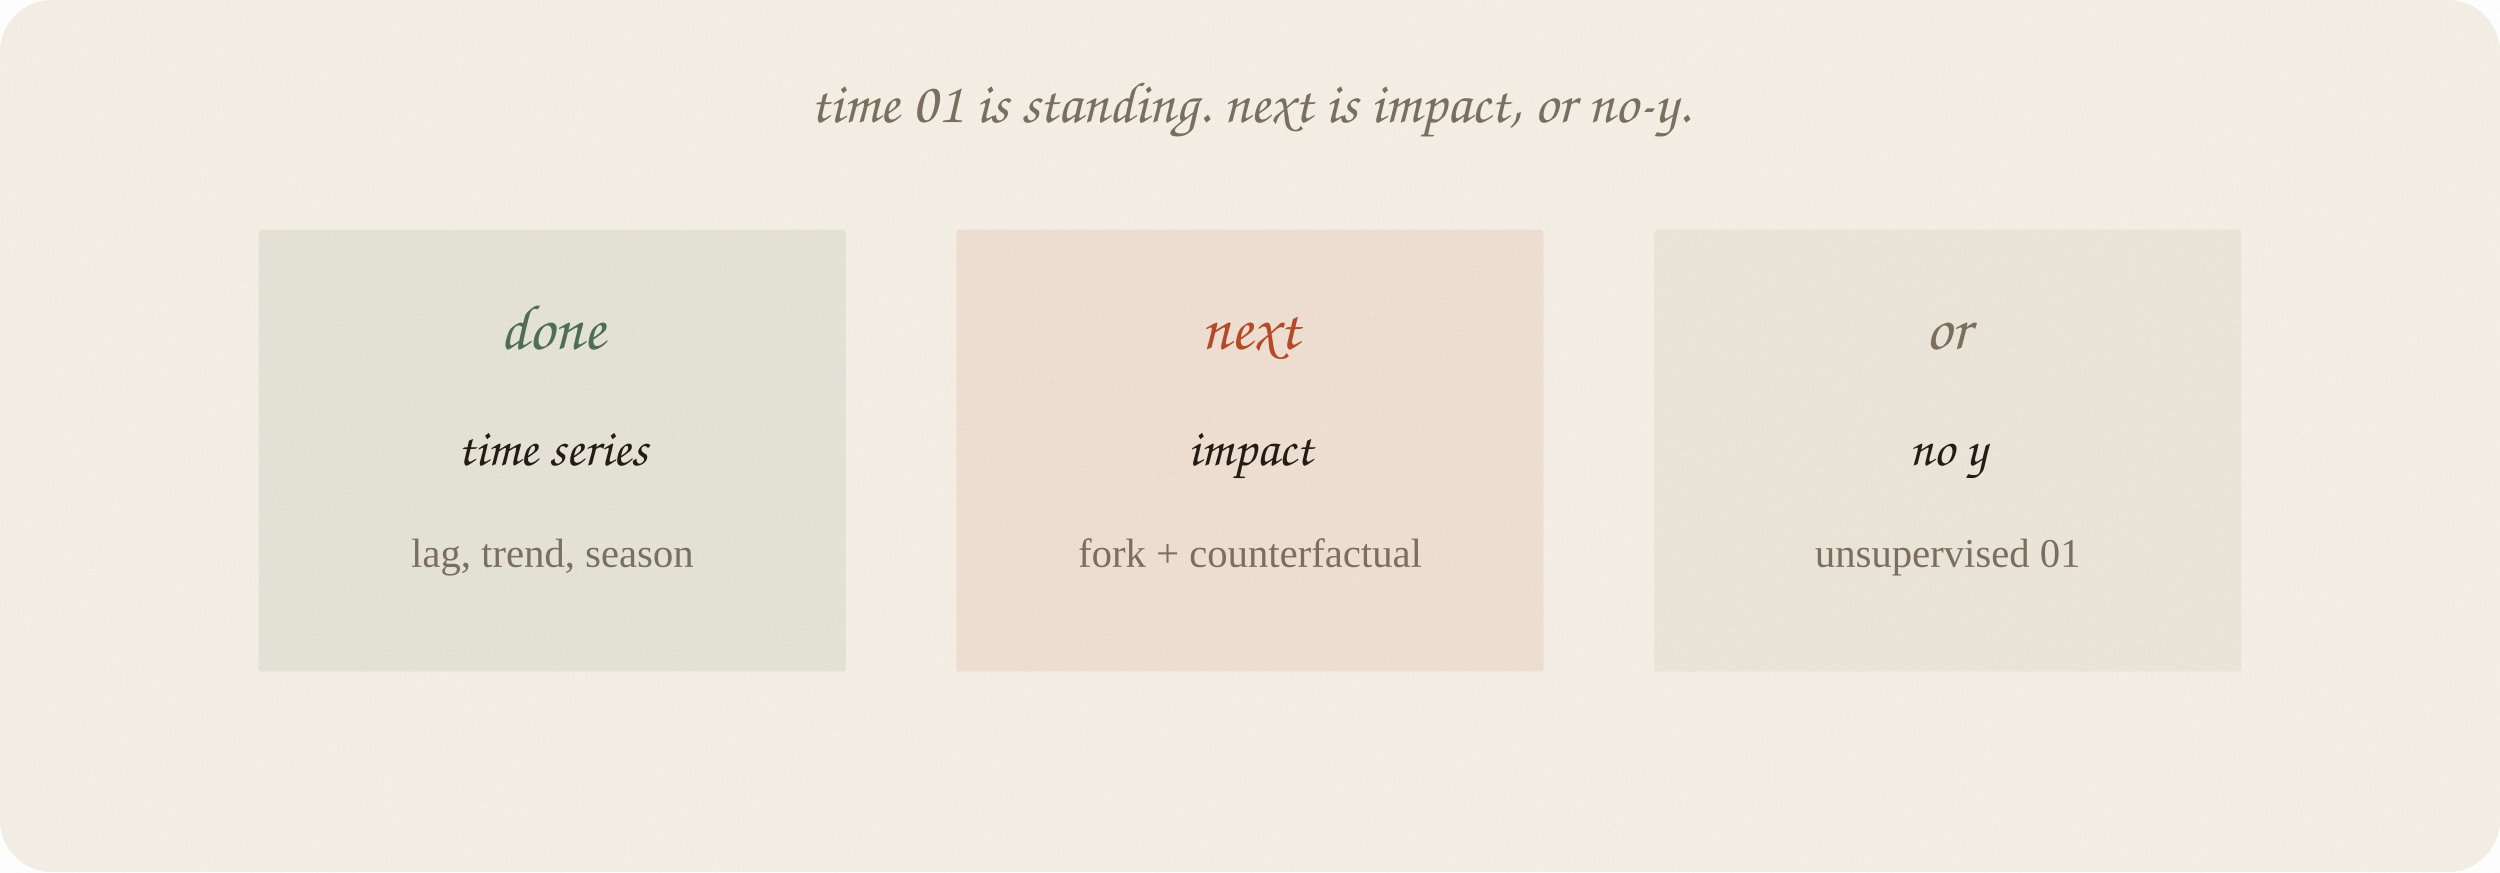
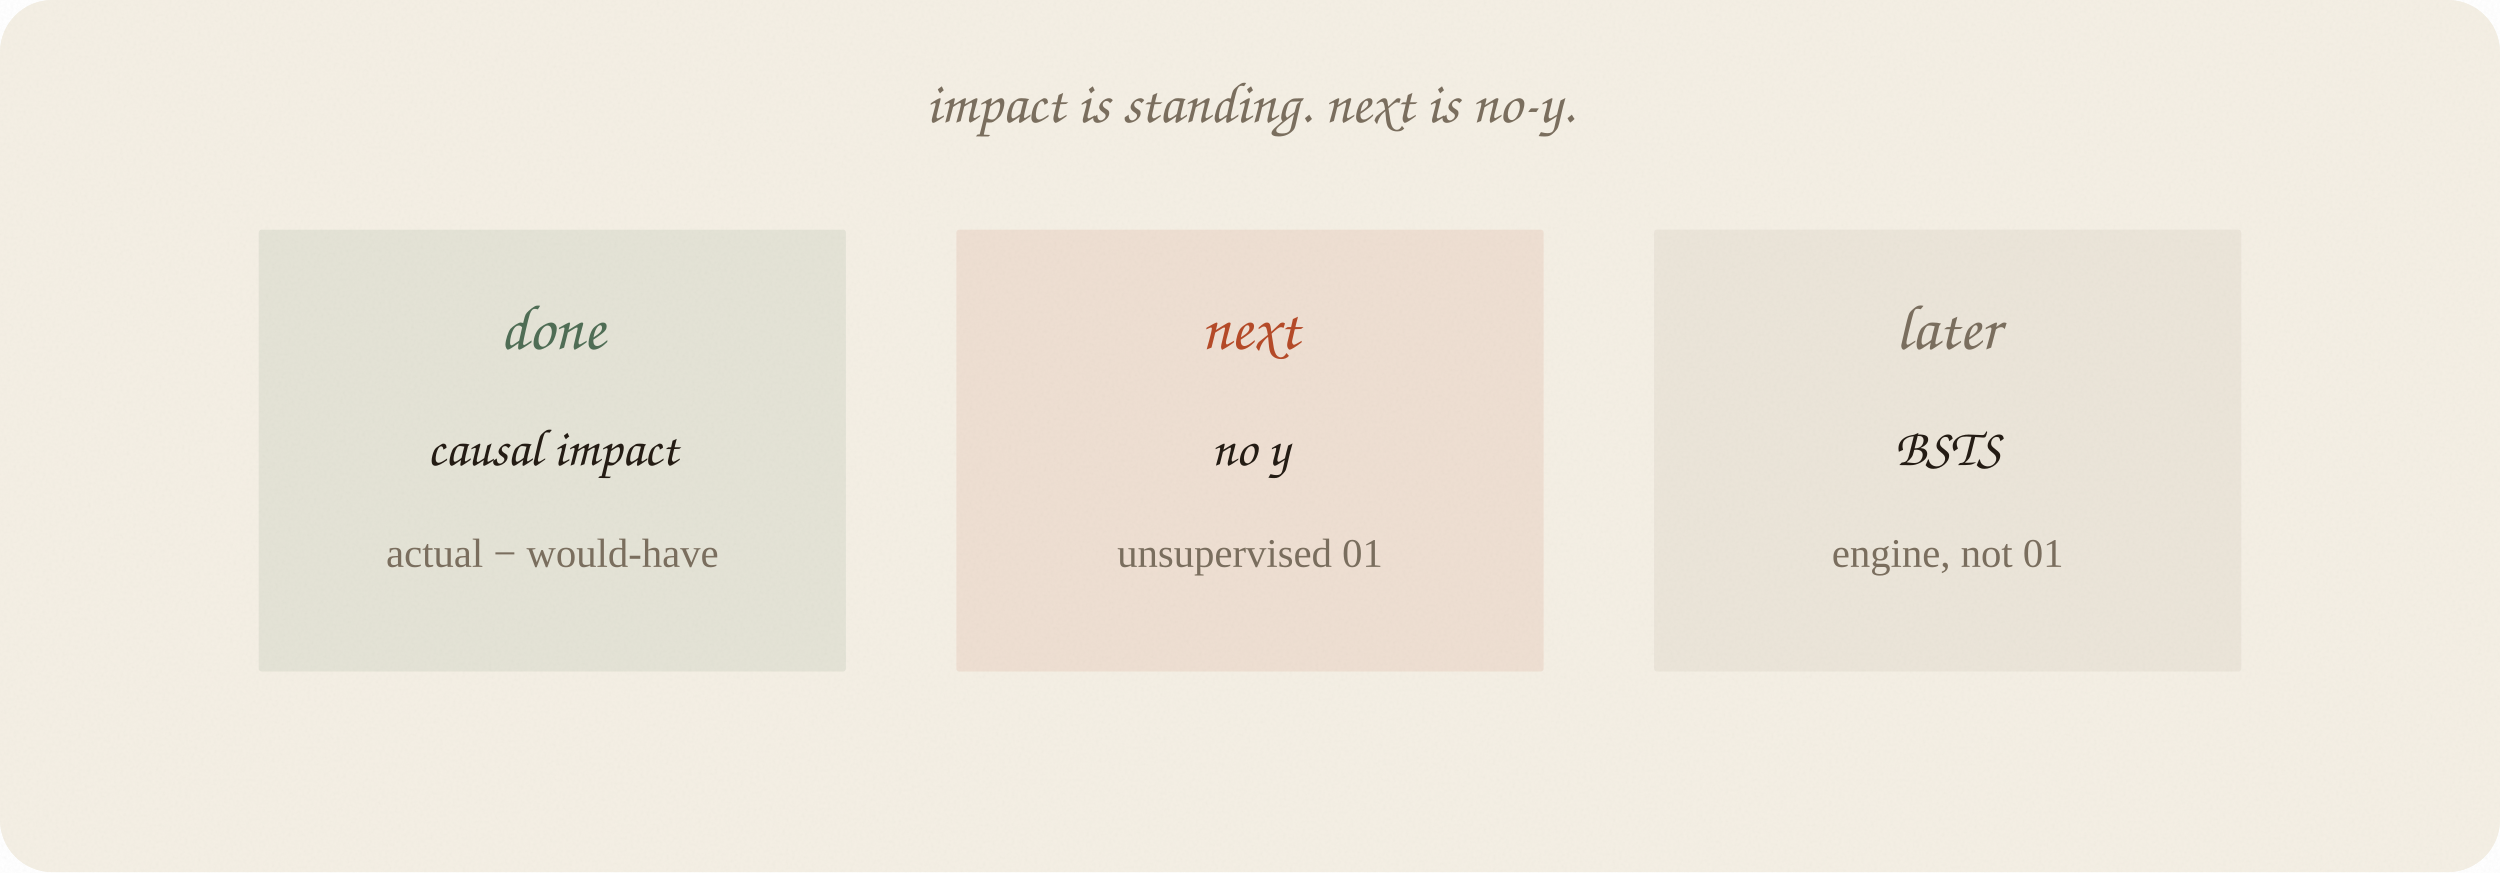
- <svg xmlns="http://www.w3.org/2000/svg" viewBox="0 0 860 300" width="860" height="300" role="img" aria-label="time 01 is written; next is impact or no-y">
+ <svg xmlns="http://www.w3.org/2000/svg" viewBox="0 0 860 300" width="860" height="300" role="img" aria-label="impact is written; next is no-y">
  <defs>
    <filter id="grain" x="0" y="0" width="100%" height="100%">
      <feTurbulence type="fractalNoise" baseFrequency="0.9" numOctaves="2" stitchTiles="stitch" result="n" />
      <feColorMatrix type="saturate" values="0" />
      <feComponentTransfer>
        <feFuncA type="linear" slope="0.07" />
      </feComponentTransfer>
      <feBlend in="SourceGraphic" mode="multiply" />
    </filter>
  </defs>
  <rect width="860" height="300" rx="18" ry="18" fill="#f4efe4" />
  <rect width="860" height="300" rx="18" ry="18" fill="#f4efe4" filter="url(#grain)" opacity="0.9" />
-   <text x="430.0" y="42.0" font-family="Bradley Hand, Apple Chancery, Segoe Script, Comic Sans MS, cursive" font-size="20" fill="#7a6e5e" text-anchor="middle">time 01 is standing. next is impact, or no-y.</text>
+   <text x="430.0" y="42.0" font-family="Bradley Hand, Apple Chancery, Segoe Script, Comic Sans MS, cursive" font-size="20" fill="#7a6e5e" text-anchor="middle">impact is standing. next is no-y.</text>
  <path d="M 90.0,80 L 290.0,80 L 290.0,230 L 90.0,230 Z" fill="#4f6d55" stroke="#4f6d55" stroke-width="2.0" stroke-linecap="round" stroke-linejoin="round" opacity="0.1" />
  <text x="190.0" y="120.0" font-family="Bradley Hand, Apple Chancery, Segoe Script, Comic Sans MS, cursive" font-size="22" fill="#4f6d55" text-anchor="middle">done</text>
-   <text x="190.0" y="160.0" font-family="Bradley Hand, Apple Chancery, Segoe Script, Comic Sans MS, cursive" font-size="18" fill="#241c14" text-anchor="middle">time series</text>
-   <text x="190.0" y="195.0" font-family="Georgia, Times New Roman, serif" font-size="14" fill="#7a6e5e" text-anchor="middle">lag, trend, season</text>
+   <text x="190.0" y="160.0" font-family="Bradley Hand, Apple Chancery, Segoe Script, Comic Sans MS, cursive" font-size="18" fill="#241c14" text-anchor="middle">causal impact</text>
+   <text x="190.0" y="195.0" font-family="Georgia, Times New Roman, serif" font-size="14" fill="#7a6e5e" text-anchor="middle">actual − would-have</text>
  <path d="M 330.0,80 L 530.0,80 L 530.0,230 L 330.0,230 Z" fill="#b44a28" stroke="#b44a28" stroke-width="2.0" stroke-linecap="round" stroke-linejoin="round" opacity="0.1" />
  <text x="430.0" y="120.0" font-family="Bradley Hand, Apple Chancery, Segoe Script, Comic Sans MS, cursive" font-size="22" fill="#b44a28" text-anchor="middle">next</text>
-   <text x="430.0" y="160.0" font-family="Bradley Hand, Apple Chancery, Segoe Script, Comic Sans MS, cursive" font-size="18" fill="#241c14" text-anchor="middle">impact</text>
-   <text x="430.0" y="195.0" font-family="Georgia, Times New Roman, serif" font-size="14" fill="#7a6e5e" text-anchor="middle">fork + counterfactual</text>
+   <text x="430.0" y="160.0" font-family="Bradley Hand, Apple Chancery, Segoe Script, Comic Sans MS, cursive" font-size="18" fill="#241c14" text-anchor="middle">no y</text>
+   <text x="430.0" y="195.0" font-family="Georgia, Times New Roman, serif" font-size="14" fill="#7a6e5e" text-anchor="middle">unsupervised 01</text>
  <path d="M 570.0,80 L 770.0,80 L 770.0,230 L 570.0,230 Z" fill="#7a6e5e" stroke="#7a6e5e" stroke-width="2.0" stroke-linecap="round" stroke-linejoin="round" opacity="0.08" />
-   <text x="670.0" y="120.0" font-family="Bradley Hand, Apple Chancery, Segoe Script, Comic Sans MS, cursive" font-size="22" fill="#7a6e5e" text-anchor="middle">or</text>
-   <text x="670.0" y="160.0" font-family="Bradley Hand, Apple Chancery, Segoe Script, Comic Sans MS, cursive" font-size="18" fill="#241c14" text-anchor="middle">no y</text>
-   <text x="670.0" y="195.0" font-family="Georgia, Times New Roman, serif" font-size="14" fill="#7a6e5e" text-anchor="middle">unsupervised 01</text>
+   <text x="670.0" y="120.0" font-family="Bradley Hand, Apple Chancery, Segoe Script, Comic Sans MS, cursive" font-size="22" fill="#7a6e5e" text-anchor="middle">later</text>
+   <text x="670.0" y="160.0" font-family="Bradley Hand, Apple Chancery, Segoe Script, Comic Sans MS, cursive" font-size="18" fill="#241c14" text-anchor="middle">BSTS</text>
+   <text x="670.0" y="195.0" font-family="Georgia, Times New Roman, serif" font-size="14" fill="#7a6e5e" text-anchor="middle">engine, not 01</text>
</svg>
